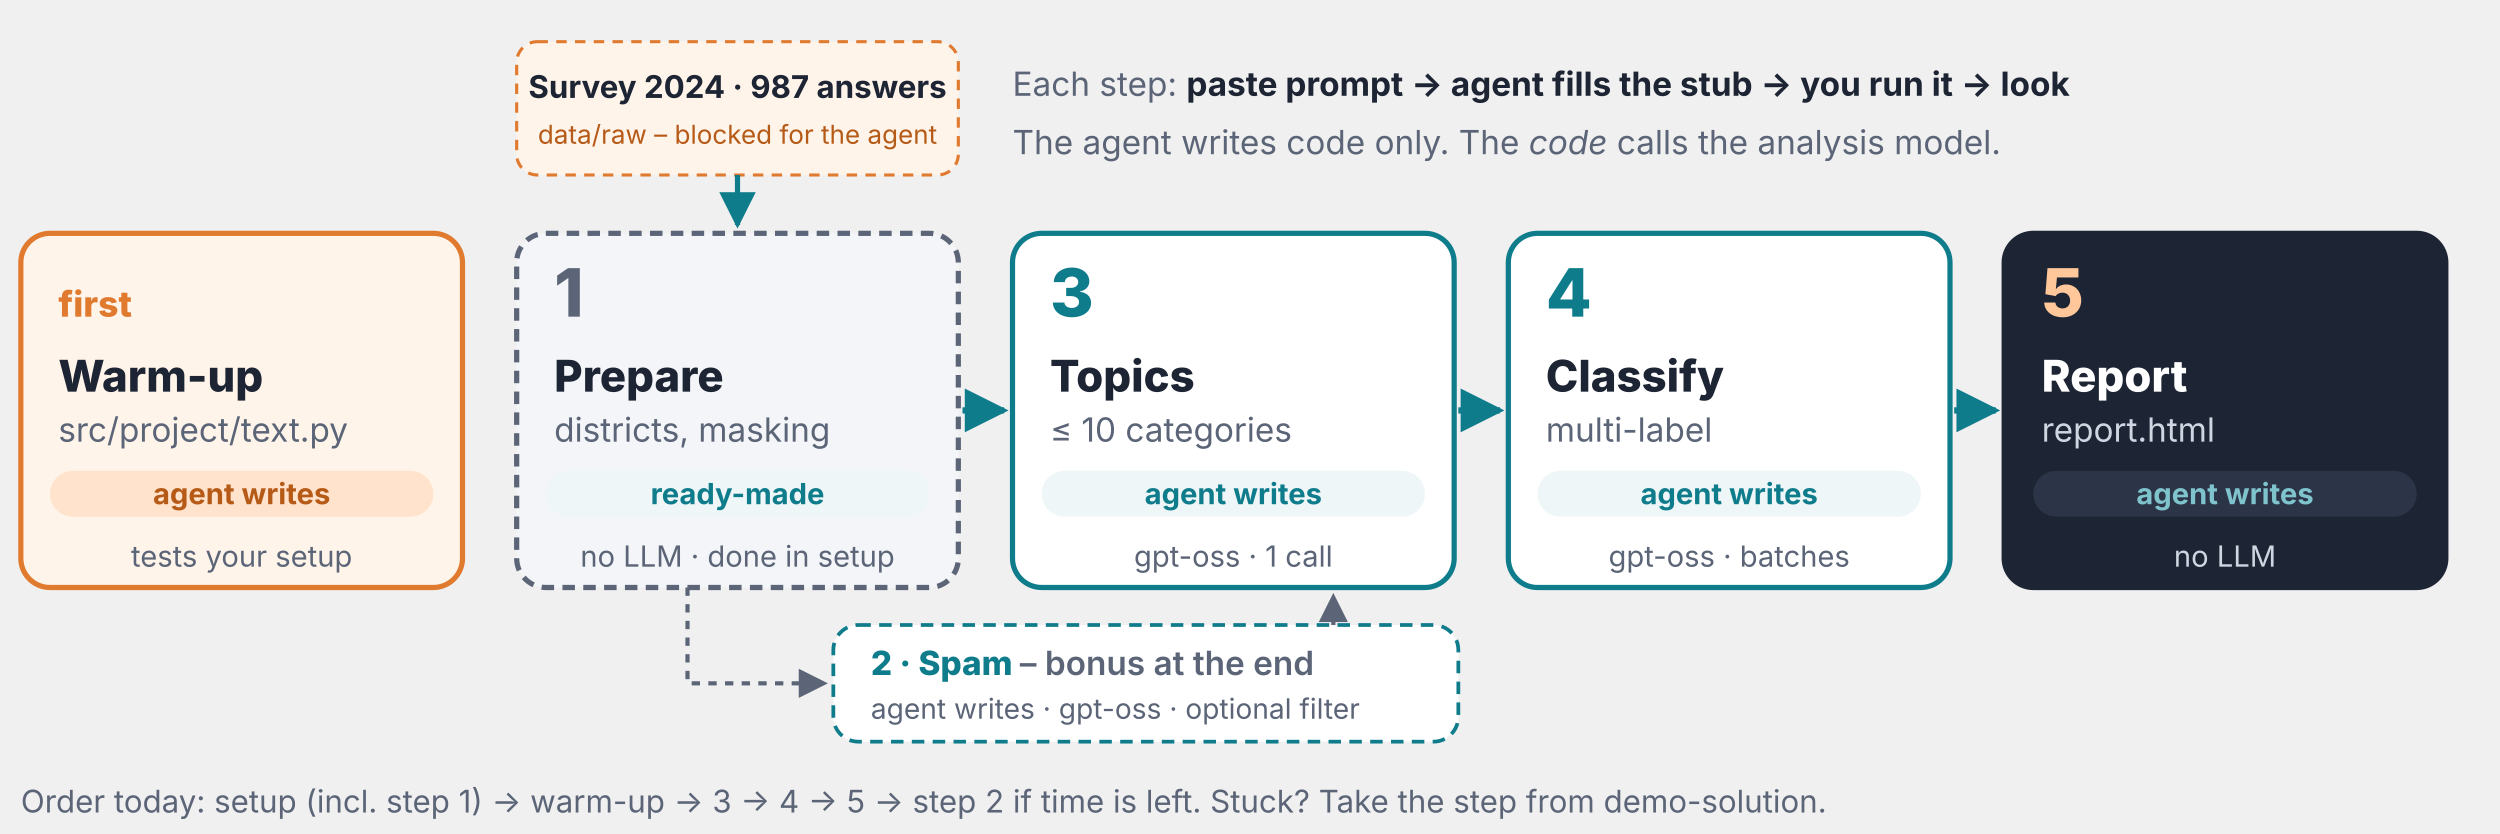
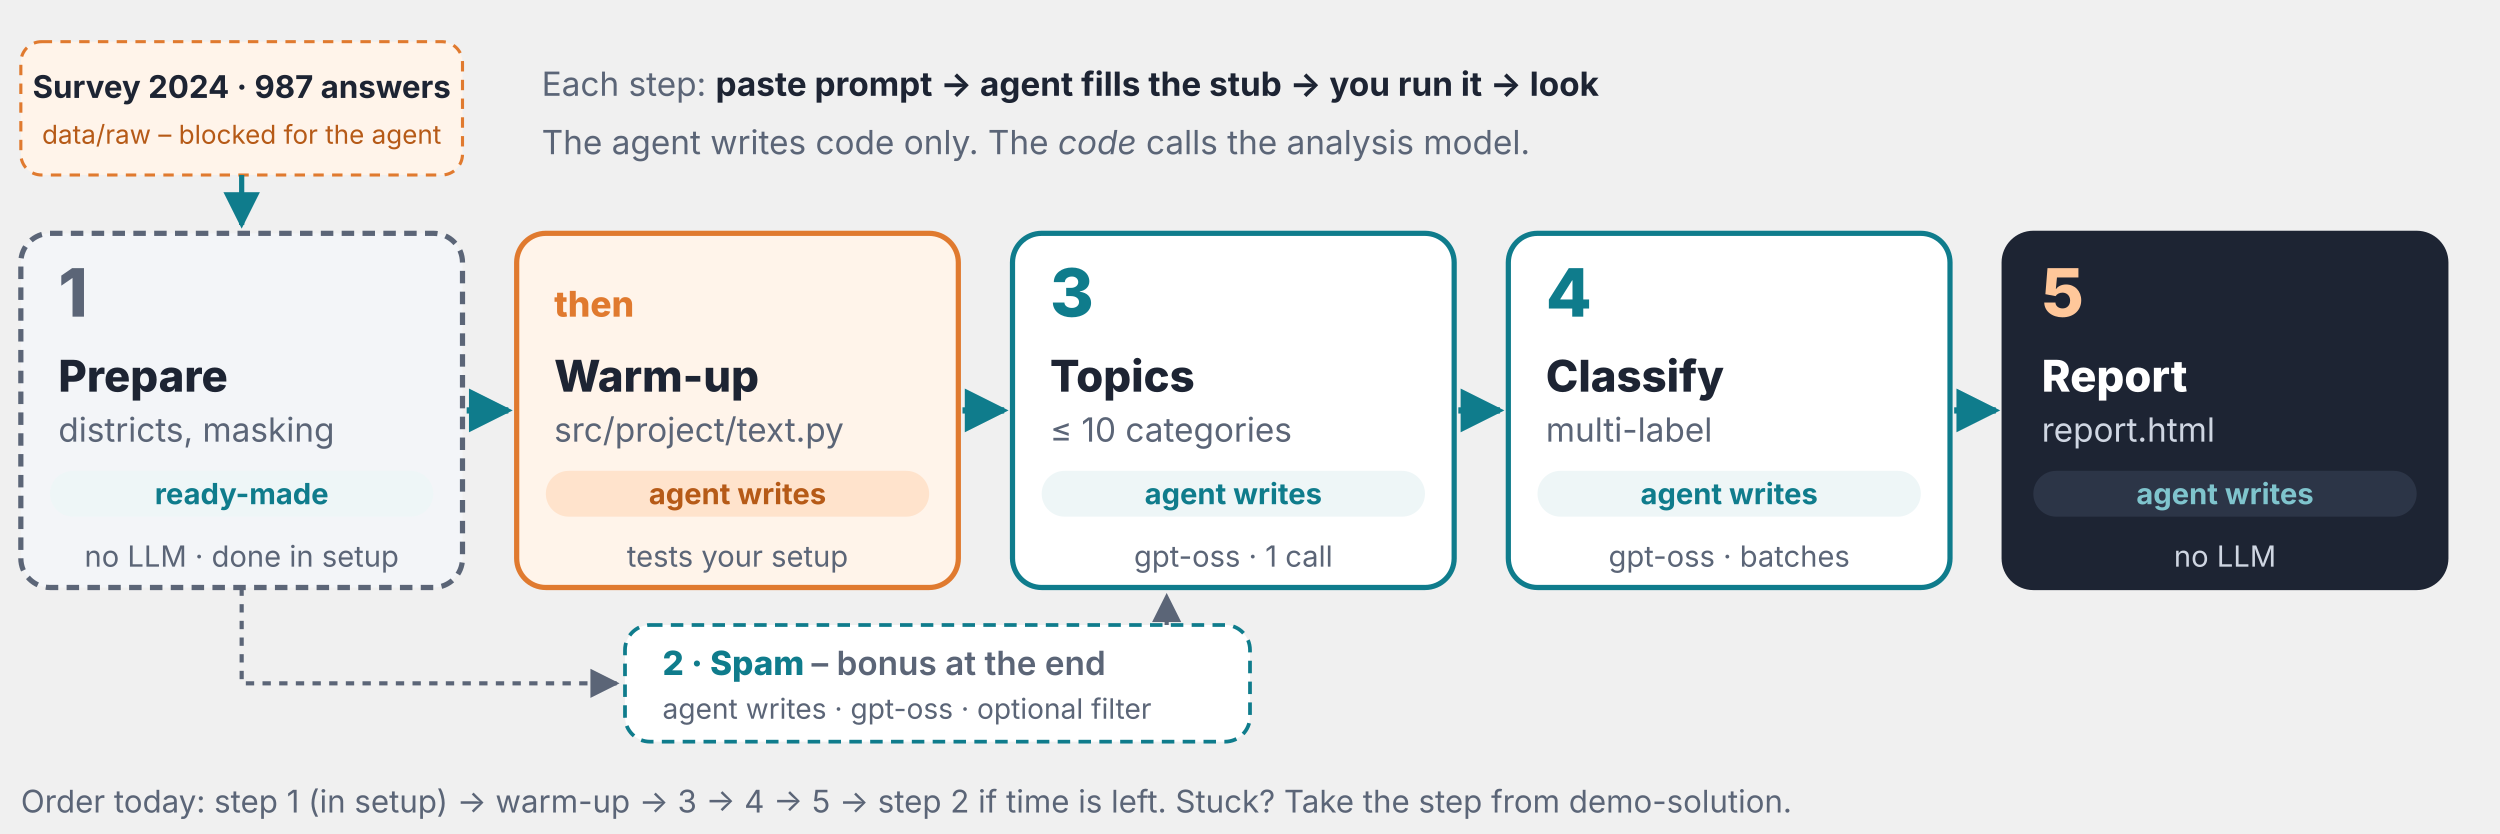
<svg xmlns="http://www.w3.org/2000/svg" width="1200" height="400" viewBox="0 0 1200 400" font-family="Inter, Helvetica, Arial, sans-serif">
  <defs>
    <marker id="f" viewBox="0 0 10 10" refX="9" refY="5" markerWidth="7" markerHeight="7" orient="auto">
      <path d="M0,0 L10,5 L0,10 z" fill="#0f7c8c" />
    </marker>
    <marker id="g" viewBox="0 0 10 10" refX="9" refY="5" markerWidth="7" markerHeight="7" orient="auto">
      <path d="M0,0 L10,5 L0,10 z" fill="#5b6577" />
    </marker>
  </defs>
-   <rect x="248" y="20" width="212" height="64" rx="10" fill="#fff4ea" stroke="#e07a2f" stroke-width="1.5" stroke-dasharray="5 4" />
-   <text x="354" y="47" text-anchor="middle" font-size="15" font-weight="700" fill="#1d2433">Survey 2024 · 987 answers</text>
-   <text x="354" y="69" text-anchor="middle" font-size="12.5" fill="#b65a17">data/raw – blocked for the agent</text>
-   <path d="M354,84 V108" stroke="#0f7c8c" stroke-width="2.5" marker-end="url(#f)" />
-   <text x="486" y="46" font-size="16" fill="#5b6577">Each step: <tspan font-weight="700" fill="#1d2433">paste prompt → agent fills the stub → you run it → look</tspan>
+   <rect x="10" y="20" width="212" height="64" rx="10" fill="#fff4ea" stroke="#e07a2f" stroke-width="1.5" stroke-dasharray="5 4" />
+   <text x="116" y="47" text-anchor="middle" font-size="15" font-weight="700" fill="#1d2433">Survey 2024 · 987 answers</text>
+   <text x="116" y="69" text-anchor="middle" font-size="12.5" fill="#b65a17">data/raw – blocked for the agent</text>
+   <path d="M116,84 V108" stroke="#0f7c8c" stroke-width="2.5" marker-end="url(#f)" />
+   <text x="260" y="46" font-size="16" fill="#5b6577">Each step: <tspan font-weight="700" fill="#1d2433">paste prompt → agent fills the stub → you run it → look</tspan>
  </text>
-   <text x="486" y="74" font-size="16" fill="#5b6577">The agent writes code only. The <tspan font-style="italic">code</tspan> calls the analysis model.</text>
-   <rect x="10" y="112" width="212" height="170" rx="14" fill="#fff4ea" stroke="#e07a2f" stroke-width="2.5" />
-   <text x="28" y="152" font-size="17" font-weight="800" fill="#e07a2f">first</text>
-   <text x="28" y="188" font-size="21" font-weight="800" fill="#1d2433">Warm-up</text>
-   <text x="28" y="212" font-size="16" fill="#5b6577">src/project/text.py</text>
-   <rect x="24" y="226" width="184" height="22" rx="11" fill="#ffe3cc" />
-   <text x="116" y="242" text-anchor="middle" font-size="14" font-weight="700" fill="#b65a17">agent writes</text>
-   <text x="116" y="272" text-anchor="middle" font-size="14" fill="#5b6577">tests your setup</text>
-   <rect x="248" y="112" width="212" height="170" rx="14" fill="#f3f5f8" stroke="#5b6577" stroke-width="2.5" stroke-dasharray="6 4" />
-   <text x="266" y="152" font-size="32" font-weight="800" fill="#5b6577">1</text>
-   <text x="266" y="188" font-size="21" font-weight="800" fill="#1d2433">Prepare</text>
-   <text x="266" y="212" font-size="16" fill="#5b6577">districts, masking</text>
-   <rect x="262" y="226" width="184" height="22" rx="11" fill="#eef6f7" />
-   <text x="354" y="242" text-anchor="middle" font-size="14" font-weight="700" fill="#0f7c8c">ready-made</text>
-   <text x="354" y="272" text-anchor="middle" font-size="14" fill="#5b6577">no LLM · done in setup</text>
+   <text x="260" y="74" font-size="16" fill="#5b6577">The agent writes code only. The <tspan font-style="italic">code</tspan> calls the analysis model.</text>
+   <rect x="248" y="112" width="212" height="170" rx="14" fill="#fff4ea" stroke="#e07a2f" stroke-width="2.5" />
+   <text x="266" y="152" font-size="17" font-weight="800" fill="#e07a2f">then</text>
+   <text x="266" y="188" font-size="21" font-weight="800" fill="#1d2433">Warm-up</text>
+   <text x="266" y="212" font-size="16" fill="#5b6577">src/project/text.py</text>
+   <rect x="262" y="226" width="184" height="22" rx="11" fill="#ffe3cc" />
+   <text x="354" y="242" text-anchor="middle" font-size="14" font-weight="700" fill="#b65a17">agent writes</text>
+   <text x="354" y="272" text-anchor="middle" font-size="14" fill="#5b6577">tests your setup</text>
+   <rect x="10" y="112" width="212" height="170" rx="14" fill="#f3f5f8" stroke="#5b6577" stroke-width="2.5" stroke-dasharray="6 4" />
+   <text x="28" y="152" font-size="32" font-weight="800" fill="#5b6577">1</text>
+   <text x="28" y="188" font-size="21" font-weight="800" fill="#1d2433">Prepare</text>
+   <text x="28" y="212" font-size="16" fill="#5b6577">districts, masking</text>
+   <rect x="24" y="226" width="184" height="22" rx="11" fill="#eef6f7" />
+   <text x="116" y="242" text-anchor="middle" font-size="14" font-weight="700" fill="#0f7c8c">ready-made</text>
+   <text x="116" y="272" text-anchor="middle" font-size="14" fill="#5b6577">no LLM · done in setup</text>
+   <path d="M224,197 H244" stroke="#0f7c8c" stroke-width="3" marker-end="url(#f)" />
  <path d="M462,197 H482" stroke="#0f7c8c" stroke-width="3" marker-end="url(#f)" />
  <rect x="486" y="112" width="212" height="170" rx="14" fill="#fff" stroke="#0f7c8c" stroke-width="2.5" />
  <text x="504" y="152" font-size="32" font-weight="800" fill="#0f7c8c">3</text>
  <text x="504" y="188" font-size="21" font-weight="800" fill="#1d2433">Topics</text>
  <text x="504" y="212" font-size="16" fill="#5b6577">≤ 10 categories</text>
  <rect x="500" y="226" width="184" height="22" rx="11" fill="#eef6f7" />
  <text x="592" y="242" text-anchor="middle" font-size="14" font-weight="700" fill="#0f7c8c">agent writes</text>
  <text x="592" y="272" text-anchor="middle" font-size="14" fill="#5b6577">gpt-oss · 1 call</text>
  <path d="M700,197 H720" stroke="#0f7c8c" stroke-width="3" marker-end="url(#f)" />
  <rect x="724" y="112" width="212" height="170" rx="14" fill="#fff" stroke="#0f7c8c" stroke-width="2.5" />
  <text x="742" y="152" font-size="32" font-weight="800" fill="#0f7c8c">4</text>
  <text x="742" y="188" font-size="21" font-weight="800" fill="#1d2433">Classify</text>
  <text x="742" y="212" font-size="16" fill="#5b6577">multi-label</text>
  <rect x="738" y="226" width="184" height="22" rx="11" fill="#eef6f7" />
  <text x="830" y="242" text-anchor="middle" font-size="14" font-weight="700" fill="#0f7c8c">agent writes</text>
  <text x="830" y="272" text-anchor="middle" font-size="14" fill="#5b6577">gpt-oss · batches</text>
  <path d="M938,197 H958" stroke="#0f7c8c" stroke-width="3" marker-end="url(#f)" />
  <rect x="962" y="112" width="212" height="170" rx="14" fill="#1d2433" stroke="#1d2433" stroke-width="2.5" />
  <text x="980" y="152" font-size="32" font-weight="800" fill="#ffc79a">5</text>
  <text x="980" y="188" font-size="21" font-weight="800" fill="#fff">Report</text>
  <text x="980" y="212" font-size="16" fill="#cfd6e2">report.html</text>
  <rect x="976" y="226" width="184" height="22" rx="11" fill="#2c3547" />
  <text x="1068" y="242" text-anchor="middle" font-size="14" font-weight="700" fill="#7fc4cd">agent writes</text>
  <text x="1068" y="272" text-anchor="middle" font-size="14" fill="#cfd6e2">no LLM</text>
-   <rect x="400" y="300" width="300" height="56" rx="12" fill="#fff" stroke="#0f7c8c" stroke-width="1.8" stroke-dasharray="6 4" />
-   <text x="418" y="324" font-size="16" font-weight="800" fill="#0f7c8c">2 · Spam <tspan font-weight="600" fill="#5b6577">– bonus at the end</tspan>
+   <rect x="300" y="300" width="300" height="56" rx="12" fill="#fff" stroke="#0f7c8c" stroke-width="1.8" stroke-dasharray="6 4" />
+   <text x="318" y="324" font-size="16" font-weight="800" fill="#0f7c8c">2 · Spam <tspan font-weight="600" fill="#5b6577">– bonus at the end</tspan>
  </text>
-   <text x="418" y="345" font-size="13.5" fill="#5b6577">agent writes · gpt-oss · optional filter</text>
-   <path d="M330,282 V328 H396" stroke="#5b6577" stroke-width="2" stroke-dasharray="4 4" fill="none" marker-end="url(#g)" />
-   <path d="M640,300 V286" stroke="#5b6577" stroke-width="2" stroke-dasharray="4 4" fill="none" marker-end="url(#g)" />
-   <text x="10" y="390" font-size="15" fill="#5b6577">Order today: setup (incl. step 1) → warm-up → 3 → 4 → 5 → step 2 if time is left. Stuck? Take the step from demo-solution.</text>
+   <text x="318" y="345" font-size="13.5" fill="#5b6577">agent writes · gpt-oss · optional filter</text>
+   <path d="M116,282 V328 H296" stroke="#5b6577" stroke-width="2" stroke-dasharray="4 4" fill="none" marker-end="url(#g)" />
+   <path d="M560,300 V286" stroke="#5b6577" stroke-width="2" stroke-dasharray="4 4" fill="none" marker-end="url(#g)" />
+   <text x="10" y="390" font-size="15" fill="#5b6577">Order today: step 1 (in setup) → warm-up → 3 → 4 → 5 → step 2 if time is left. Stuck? Take the step from demo-solution.</text>
</svg>
